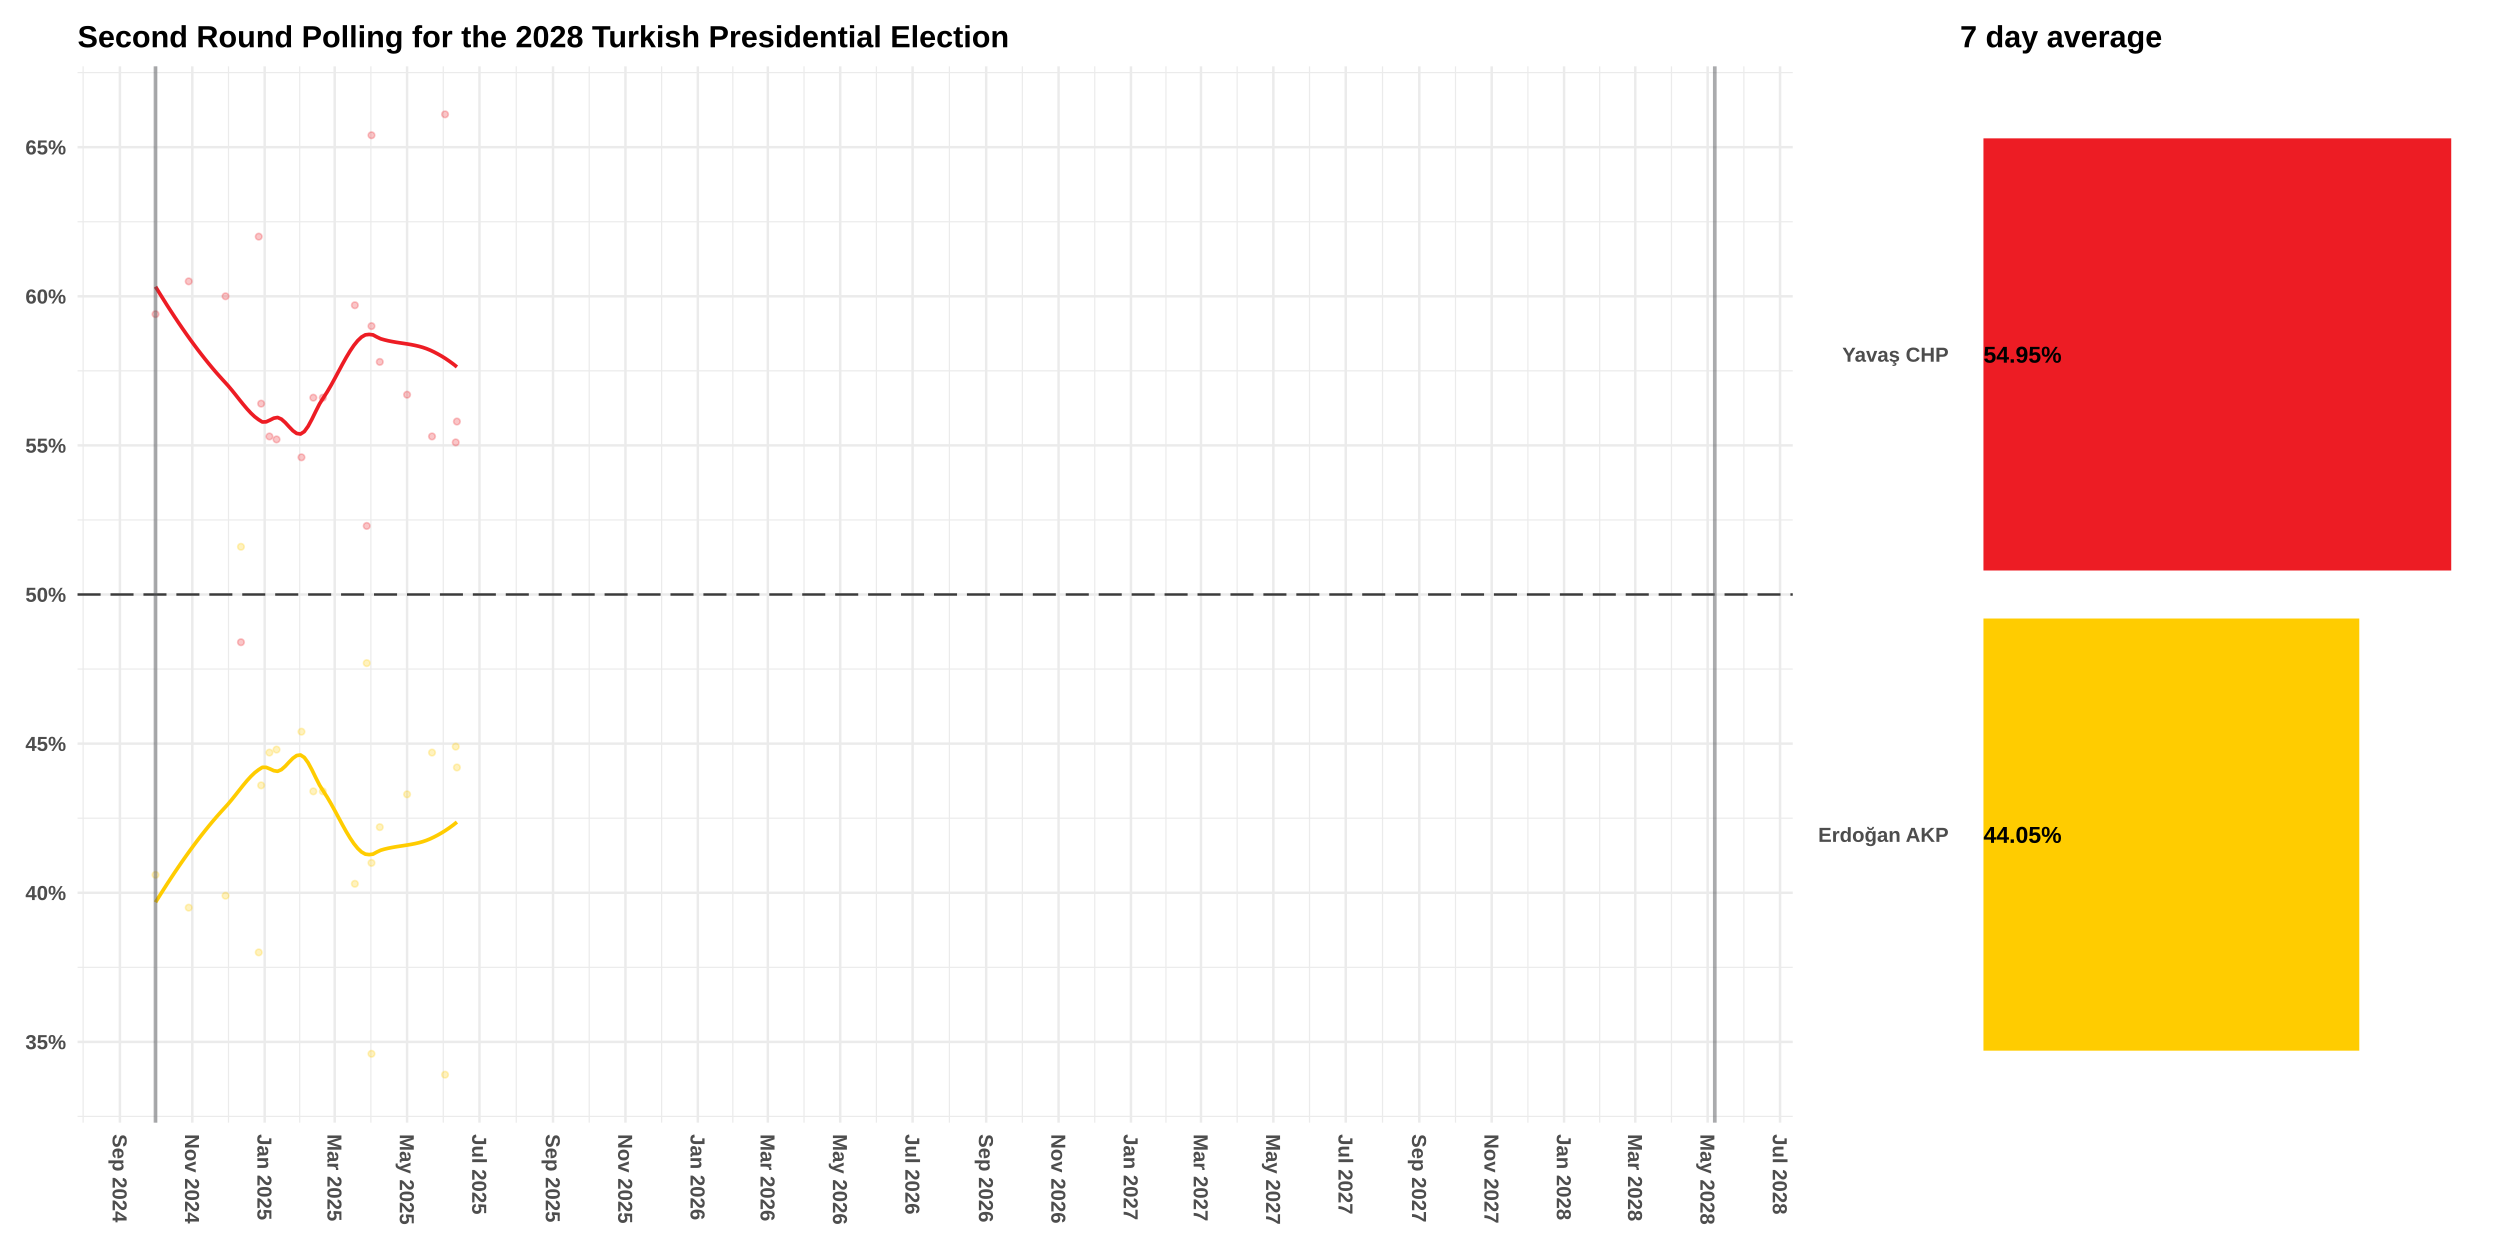
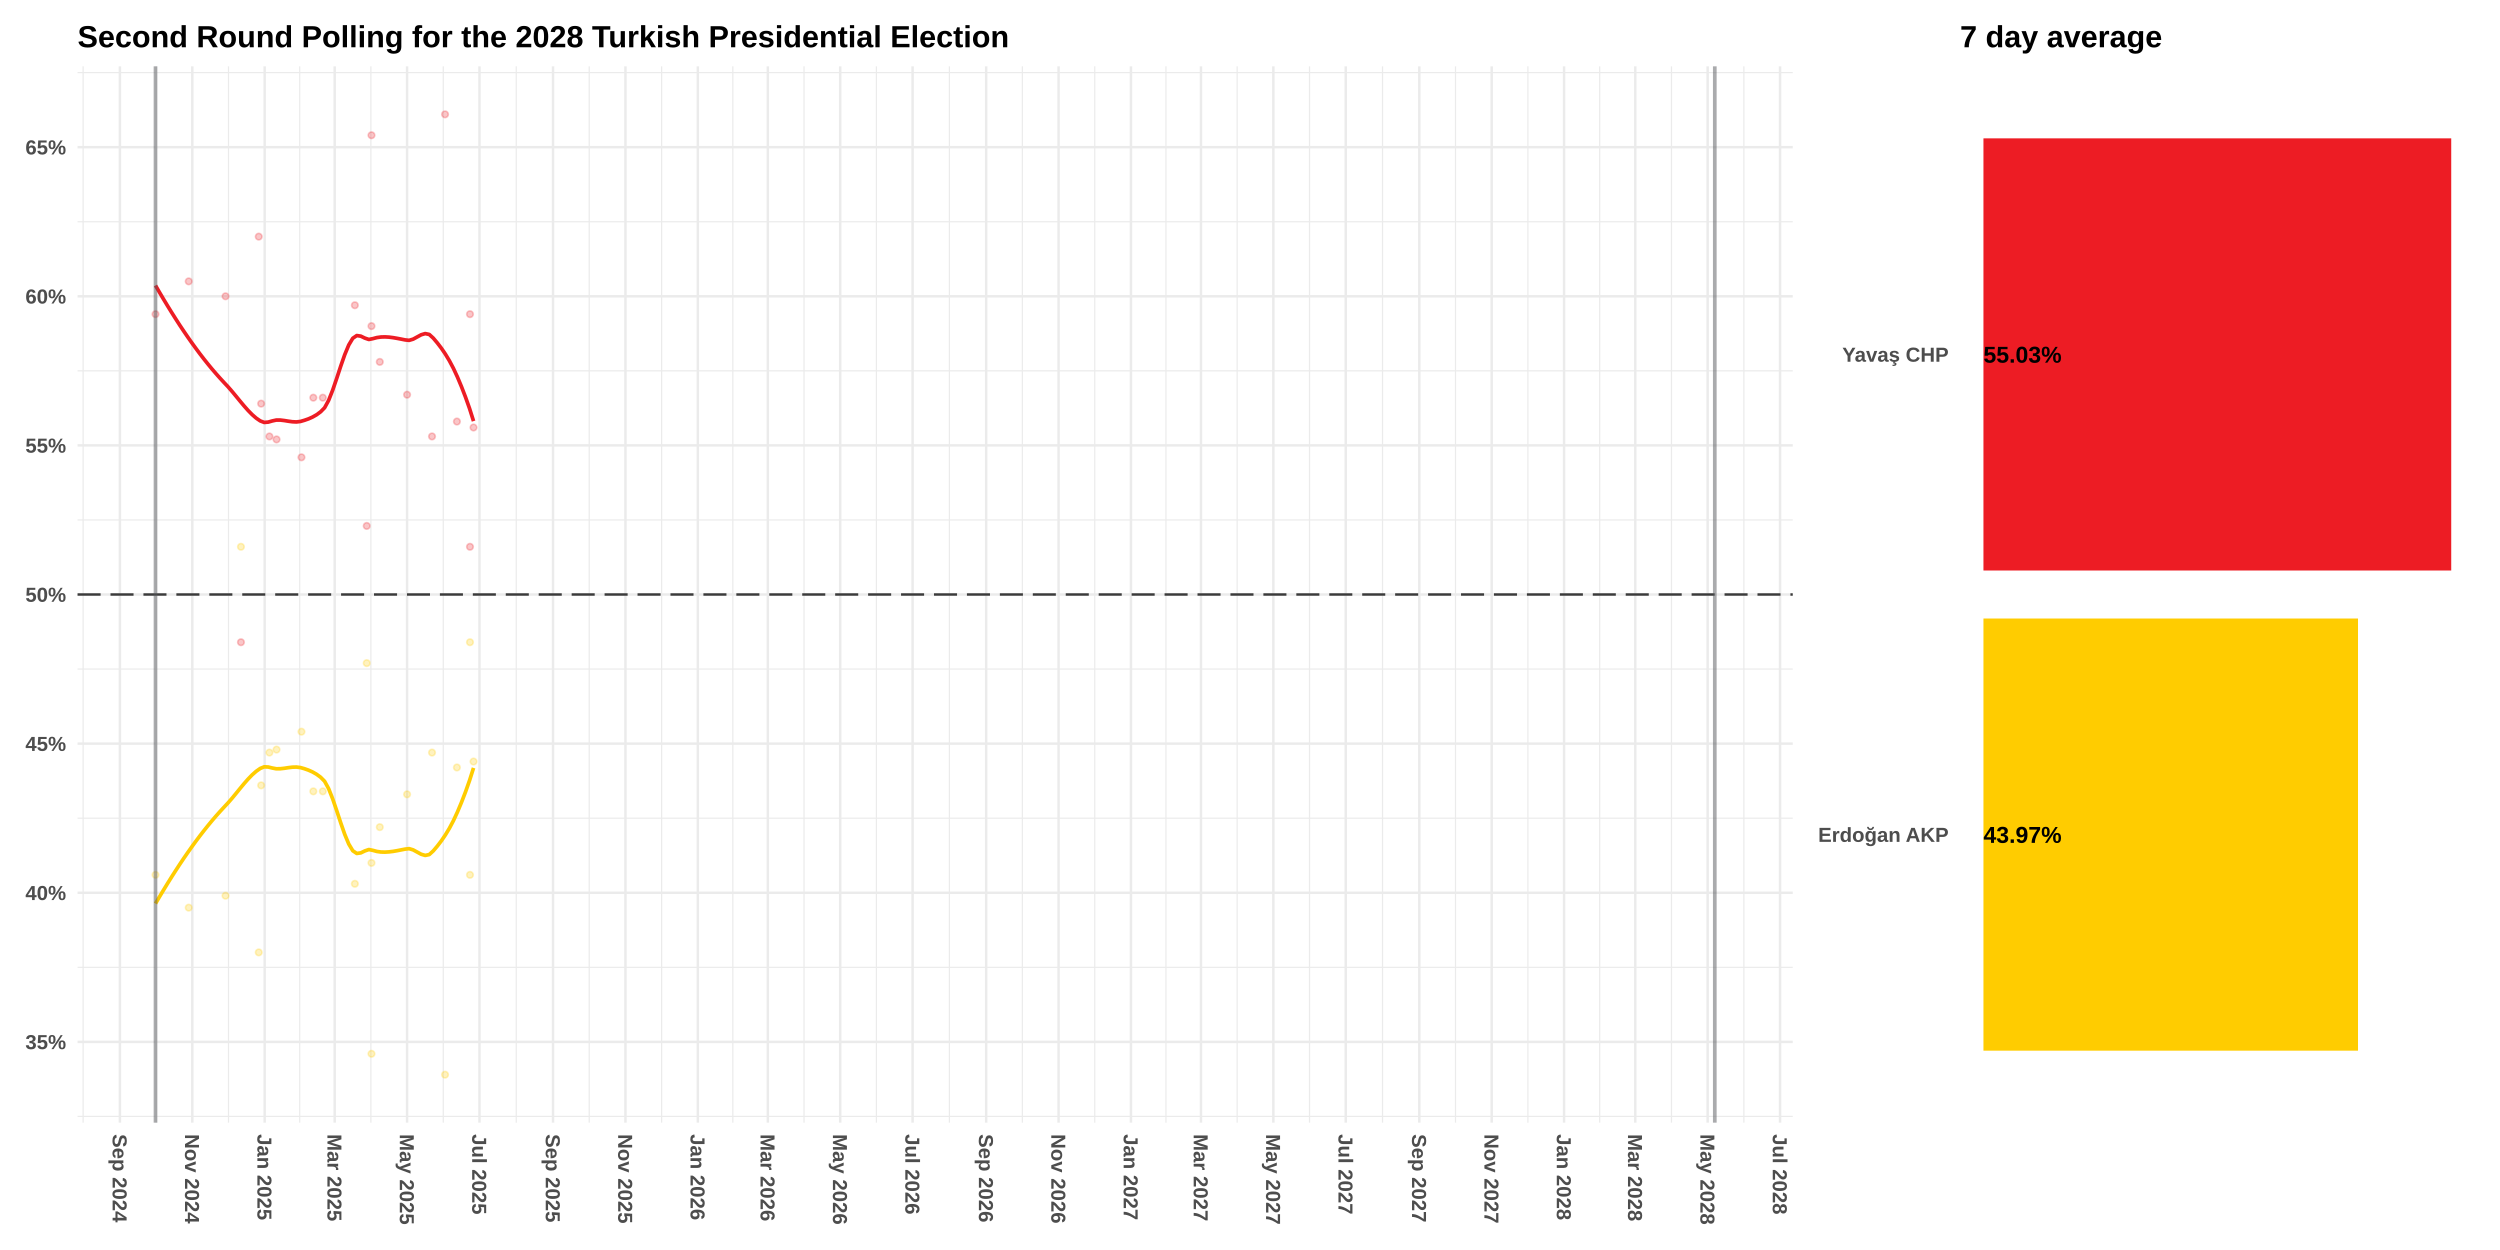
<svg xmlns="http://www.w3.org/2000/svg" width="1080.00pt" height="540.00pt" viewBox="0 0 1080.00 540.00">
  <g class="svglite">
    <defs>
      <style type="text/css">
    line, polyline, polygon, path, rect, circle {
      fill: none;
      stroke: #000000;
      stroke-linecap: round;
      stroke-linejoin: round;
      stroke-miterlimit: 10.00;
    }
    text {
      white-space: pre;
    }
    g.glyphgroup path {
      fill: inherit;
      stroke: none;
    }
  </style>
    </defs>
    <rect width="100%" height="100%" style="stroke: none; fill: #FFFFFF;" />
    <defs>
      <clipPath id="cpMC4wMHwxMDgwLjAwfDAuMDB8NTQwLjAw">
        <rect x="0.00" y="0.00" width="1080.00" height="540.00" />
      </clipPath>
    </defs>
    <g clip-path="url(#cpMC4wMHwxMDgwLjAwfDAuMDB8NTQwLjAw)">
      <rect x="0" y="0.00" width="1080.00" height="540.00" style="stroke-width: 1.07; stroke: #FFFFFF; fill: #FFFFFF;" />
    </g>
    <defs>
      <clipPath id="cpMzMuNTB8MTA2OS4wNHwyOC42Nnw0ODUuMDA=">
        <rect x="33.50" y="28.66" width="1035.54" height="456.34" />
      </clipPath>
    </defs>
    <g clip-path="url(#cpMzMuNTB8MTA2OS4wNHwyOC42Nnw0ODUuMDA=)">
</g>
    <g clip-path="url(#cpMC4wMHwxMDgwLjAwfDAuMDB8NTQwLjAw)">
</g>
    <defs>
      <clipPath id="cpNS40OHw3NzkuOTV8NS40OHw1MzQuNTI=">
        <rect x="5.48" y="5.48" width="774.47" height="529.04" />
      </clipPath>
    </defs>
    <g clip-path="url(#cpNS40OHw3NzkuOTV8NS40OHw1MzQuNTI=)">
      <rect x="5.48" y="5.48" width="774.47" height="529.04" style="stroke-width: 1.07; stroke: #FFFFFF; fill: #FFFFFF;" />
    </g>
    <g clip-path="url(#cpMC4wMHwxMDgwLjAwfDAuMDB8NTQwLjAw)">
</g>
    <defs>
      <clipPath id="cpNzc5Ljk1fDEwNzQuNTJ8NS40OHw1MzQuNTI=">
        <rect x="779.95" y="5.48" width="294.57" height="529.04" />
      </clipPath>
    </defs>
    <g clip-path="url(#cpNzc5Ljk1fDEwNzQuNTJ8NS40OHw1MzQuNTI=)">
      <rect x="779.95" y="5.48" width="294.57" height="529.04" style="stroke-width: 1.07; stroke: #FFFFFF; fill: #FFFFFF;" />
    </g>
    <g clip-path="url(#cpMC4wMHwxMDgwLjAwfDAuMDB8NTQwLjAw)">
</g>
    <defs>
      <clipPath id="cpMzMuNTB8Nzc0LjQ3fDI4LjY2fDQ4NS4wMA==">
        <rect x="33.50" y="28.66" width="740.97" height="456.34" />
      </clipPath>
    </defs>
    <g clip-path="url(#cpMzMuNTB8Nzc0LjQ3fDI4LjY2fDQ4NS4wMA==)">
      <rect x="33.50" y="28.66" width="740.97" height="456.34" style="stroke-width: 1.07; stroke: #FFFFFF; fill: #FFFFFF;" />
      <polyline points="33.50,482.29 774.47,482.29 " style="stroke-width: 0.53; stroke: #EBEBEB; stroke-linecap: butt;" />
      <polyline points="33.50,417.88 774.47,417.88 " style="stroke-width: 0.53; stroke: #EBEBEB; stroke-linecap: butt;" />
      <polyline points="33.50,353.46 774.47,353.46 " style="stroke-width: 0.53; stroke: #EBEBEB; stroke-linecap: butt;" />
      <polyline points="33.50,289.04 774.47,289.04 " style="stroke-width: 0.53; stroke: #EBEBEB; stroke-linecap: butt;" />
      <polyline points="33.50,224.62 774.47,224.62 " style="stroke-width: 0.53; stroke: #EBEBEB; stroke-linecap: butt;" />
      <polyline points="33.50,160.20 774.47,160.20 " style="stroke-width: 0.53; stroke: #EBEBEB; stroke-linecap: butt;" />
      <polyline points="33.50,95.78 774.47,95.78 " style="stroke-width: 0.53; stroke: #EBEBEB; stroke-linecap: butt;" />
      <polyline points="33.50,31.36 774.47,31.36 " style="stroke-width: 0.53; stroke: #EBEBEB; stroke-linecap: butt;" />
      <polyline points="35.91,485.00 35.91,28.66 " style="stroke-width: 0.53; stroke: #EBEBEB; stroke-linecap: butt;" />
      <polyline points="67.44,485.00 67.44,28.66 " style="stroke-width: 0.53; stroke: #EBEBEB; stroke-linecap: butt;" />
      <polyline points="98.71,485.00 98.71,28.66 " style="stroke-width: 0.53; stroke: #EBEBEB; stroke-linecap: butt;" />
      <polyline points="129.47,485.00 129.47,28.66 " style="stroke-width: 0.53; stroke: #EBEBEB; stroke-linecap: butt;" />
      <polyline points="160.22,485.00 160.22,28.66 " style="stroke-width: 0.53; stroke: #EBEBEB; stroke-linecap: butt;" />
      <polyline points="191.50,485.00 191.50,28.66 " style="stroke-width: 0.53; stroke: #EBEBEB; stroke-linecap: butt;" />
      <polyline points="223.02,485.00 223.02,28.66 " style="stroke-width: 0.53; stroke: #EBEBEB; stroke-linecap: butt;" />
      <polyline points="254.55,485.00 254.55,28.66 " style="stroke-width: 0.53; stroke: #EBEBEB; stroke-linecap: butt;" />
      <polyline points="285.82,485.00 285.82,28.66 " style="stroke-width: 0.53; stroke: #EBEBEB; stroke-linecap: butt;" />
      <polyline points="316.58,485.00 316.58,28.66 " style="stroke-width: 0.53; stroke: #EBEBEB; stroke-linecap: butt;" />
      <polyline points="347.34,485.00 347.34,28.66 " style="stroke-width: 0.53; stroke: #EBEBEB; stroke-linecap: butt;" />
      <polyline points="378.61,485.00 378.61,28.66 " style="stroke-width: 0.53; stroke: #EBEBEB; stroke-linecap: butt;" />
      <polyline points="410.14,485.00 410.14,28.66 " style="stroke-width: 0.53; stroke: #EBEBEB; stroke-linecap: butt;" />
      <polyline points="441.66,485.00 441.66,28.66 " style="stroke-width: 0.53; stroke: #EBEBEB; stroke-linecap: butt;" />
      <polyline points="472.93,485.00 472.93,28.66 " style="stroke-width: 0.53; stroke: #EBEBEB; stroke-linecap: butt;" />
      <polyline points="503.69,485.00 503.69,28.66 " style="stroke-width: 0.53; stroke: #EBEBEB; stroke-linecap: butt;" />
      <polyline points="534.45,485.00 534.45,28.66 " style="stroke-width: 0.53; stroke: #EBEBEB; stroke-linecap: butt;" />
      <polyline points="565.72,485.00 565.72,28.66 " style="stroke-width: 0.53; stroke: #EBEBEB; stroke-linecap: butt;" />
      <polyline points="597.25,485.00 597.25,28.66 " style="stroke-width: 0.53; stroke: #EBEBEB; stroke-linecap: butt;" />
      <polyline points="628.78,485.00 628.78,28.66 " style="stroke-width: 0.53; stroke: #EBEBEB; stroke-linecap: butt;" />
      <polyline points="660.05,485.00 660.05,28.66 " style="stroke-width: 0.53; stroke: #EBEBEB; stroke-linecap: butt;" />
      <polyline points="691.06,485.00 691.06,28.66 " style="stroke-width: 0.53; stroke: #EBEBEB; stroke-linecap: butt;" />
      <polyline points="722.08,485.00 722.08,28.66 " style="stroke-width: 0.53; stroke: #EBEBEB; stroke-linecap: butt;" />
      <polyline points="753.35,485.00 753.35,28.66 " style="stroke-width: 0.53; stroke: #EBEBEB; stroke-linecap: butt;" />
      <polyline points="33.50,450.09 774.47,450.09 " style="stroke-width: 1.07; stroke: #EBEBEB; stroke-linecap: butt;" />
      <polyline points="33.50,385.67 774.47,385.67 " style="stroke-width: 1.07; stroke: #EBEBEB; stroke-linecap: butt;" />
      <polyline points="33.50,321.25 774.47,321.25 " style="stroke-width: 1.07; stroke: #EBEBEB; stroke-linecap: butt;" />
      <polyline points="33.50,256.83 774.47,256.83 " style="stroke-width: 1.07; stroke: #EBEBEB; stroke-linecap: butt;" />
      <polyline points="33.50,192.41 774.47,192.41 " style="stroke-width: 1.07; stroke: #EBEBEB; stroke-linecap: butt;" />
      <polyline points="33.50,127.99 774.47,127.99 " style="stroke-width: 1.07; stroke: #EBEBEB; stroke-linecap: butt;" />
      <polyline points="33.50,63.57 774.47,63.57 " style="stroke-width: 1.07; stroke: #EBEBEB; stroke-linecap: butt;" />
      <polyline points="51.80,485.00 51.80,28.66 " style="stroke-width: 1.07; stroke: #EBEBEB; stroke-linecap: butt;" />
      <polyline points="83.07,485.00 83.07,28.66 " style="stroke-width: 1.07; stroke: #EBEBEB; stroke-linecap: butt;" />
      <polyline points="114.34,485.00 114.34,28.66 " style="stroke-width: 1.07; stroke: #EBEBEB; stroke-linecap: butt;" />
      <polyline points="144.59,485.00 144.59,28.66 " style="stroke-width: 1.07; stroke: #EBEBEB; stroke-linecap: butt;" />
      <polyline points="175.86,485.00 175.86,28.66 " style="stroke-width: 1.07; stroke: #EBEBEB; stroke-linecap: butt;" />
      <polyline points="207.13,485.00 207.13,28.66 " style="stroke-width: 1.07; stroke: #EBEBEB; stroke-linecap: butt;" />
      <polyline points="238.91,485.00 238.91,28.66 " style="stroke-width: 1.07; stroke: #EBEBEB; stroke-linecap: butt;" />
      <polyline points="270.19,485.00 270.19,28.66 " style="stroke-width: 1.07; stroke: #EBEBEB; stroke-linecap: butt;" />
      <polyline points="301.46,485.00 301.46,28.66 " style="stroke-width: 1.07; stroke: #EBEBEB; stroke-linecap: butt;" />
      <polyline points="331.70,485.00 331.70,28.66 " style="stroke-width: 1.07; stroke: #EBEBEB; stroke-linecap: butt;" />
      <polyline points="362.97,485.00 362.97,28.66 " style="stroke-width: 1.07; stroke: #EBEBEB; stroke-linecap: butt;" />
      <polyline points="394.24,485.00 394.24,28.66 " style="stroke-width: 1.07; stroke: #EBEBEB; stroke-linecap: butt;" />
      <polyline points="426.03,485.00 426.03,28.66 " style="stroke-width: 1.07; stroke: #EBEBEB; stroke-linecap: butt;" />
      <polyline points="457.30,485.00 457.30,28.66 " style="stroke-width: 1.07; stroke: #EBEBEB; stroke-linecap: butt;" />
      <polyline points="488.57,485.00 488.57,28.66 " style="stroke-width: 1.07; stroke: #EBEBEB; stroke-linecap: butt;" />
      <polyline points="518.82,485.00 518.82,28.66 " style="stroke-width: 1.07; stroke: #EBEBEB; stroke-linecap: butt;" />
      <polyline points="550.09,485.00 550.09,28.66 " style="stroke-width: 1.07; stroke: #EBEBEB; stroke-linecap: butt;" />
      <polyline points="581.36,485.00 581.36,28.66 " style="stroke-width: 1.07; stroke: #EBEBEB; stroke-linecap: butt;" />
      <polyline points="613.14,485.00 613.14,28.66 " style="stroke-width: 1.07; stroke: #EBEBEB; stroke-linecap: butt;" />
      <polyline points="644.41,485.00 644.41,28.66 " style="stroke-width: 1.07; stroke: #EBEBEB; stroke-linecap: butt;" />
      <polyline points="675.68,485.00 675.68,28.66 " style="stroke-width: 1.07; stroke: #EBEBEB; stroke-linecap: butt;" />
      <polyline points="706.44,485.00 706.44,28.66 " style="stroke-width: 1.07; stroke: #EBEBEB; stroke-linecap: butt;" />
      <polyline points="737.71,485.00 737.71,28.66 " style="stroke-width: 1.07; stroke: #EBEBEB; stroke-linecap: butt;" />
      <polyline points="768.98,485.00 768.98,28.66 " style="stroke-width: 1.07; stroke: #EBEBEB; stroke-linecap: butt;" />
      <line x1="33.50" y1="256.83" x2="774.47" y2="256.83" style="stroke-width: 1.07; stroke: #000000; stroke-opacity: 0.75; stroke-dasharray: 9.96,4.27; stroke-linecap: butt;" />
+       <circle cx="204.57" cy="184.68" r="1.42" style="stroke-width: 0.71; stroke: #ED1C24; stroke-opacity: 0.25; fill: #ED1C24; fill-opacity: 0.25;" />
+       <circle cx="203.03" cy="135.72" r="1.42" style="stroke-width: 0.71; stroke: #ED1C24; stroke-opacity: 0.25; fill: #ED1C24; fill-opacity: 0.25;" />
+       <circle cx="203.03" cy="236.21" r="1.42" style="stroke-width: 0.71; stroke: #ED1C24; stroke-opacity: 0.25; fill: #ED1C24; fill-opacity: 0.25;" />
      <circle cx="197.39" cy="182.10" r="1.42" style="stroke-width: 0.71; stroke: #ED1C24; stroke-opacity: 0.25; fill: #ED1C24; fill-opacity: 0.25;" />
-       <circle cx="196.88" cy="191.12" r="1.42" style="stroke-width: 0.71; stroke: #ED1C24; stroke-opacity: 0.25; fill: #ED1C24; fill-opacity: 0.25;" />
      <circle cx="192.26" cy="49.40" r="1.42" style="stroke-width: 0.71; stroke: #ED1C24; stroke-opacity: 0.25; fill: #ED1C24; fill-opacity: 0.25;" />
      <circle cx="186.63" cy="188.54" r="1.42" style="stroke-width: 0.71; stroke: #ED1C24; stroke-opacity: 0.25; fill: #ED1C24; fill-opacity: 0.25;" />
      <circle cx="175.86" cy="170.51" r="1.42" style="stroke-width: 0.71; stroke: #ED1C24; stroke-opacity: 0.25; fill: #ED1C24; fill-opacity: 0.25;" />
      <circle cx="164.07" cy="156.34" r="1.42" style="stroke-width: 0.71; stroke: #ED1C24; stroke-opacity: 0.25; fill: #ED1C24; fill-opacity: 0.25;" />
      <circle cx="160.48" cy="140.87" r="1.42" style="stroke-width: 0.71; stroke: #ED1C24; stroke-opacity: 0.25; fill: #ED1C24; fill-opacity: 0.25;" />
      <circle cx="160.48" cy="58.42" r="1.42" style="stroke-width: 0.71; stroke: #ED1C24; stroke-opacity: 0.25; fill: #ED1C24; fill-opacity: 0.25;" />
      <circle cx="158.43" cy="227.20" r="1.42" style="stroke-width: 0.71; stroke: #ED1C24; stroke-opacity: 0.25; fill: #ED1C24; fill-opacity: 0.25;" />
      <circle cx="153.30" cy="131.86" r="1.42" style="stroke-width: 0.71; stroke: #ED1C24; stroke-opacity: 0.25; fill: #ED1C24; fill-opacity: 0.25;" />
      <circle cx="139.46" cy="171.80" r="1.42" style="stroke-width: 0.71; stroke: #ED1C24; stroke-opacity: 0.25; fill: #ED1C24; fill-opacity: 0.25;" />
      <circle cx="135.36" cy="171.80" r="1.42" style="stroke-width: 0.71; stroke: #ED1C24; stroke-opacity: 0.25; fill: #ED1C24; fill-opacity: 0.25;" />
      <circle cx="130.23" cy="197.56" r="1.42" style="stroke-width: 0.71; stroke: #ED1C24; stroke-opacity: 0.25; fill: #ED1C24; fill-opacity: 0.25;" />
      <circle cx="119.47" cy="189.83" r="1.42" style="stroke-width: 0.71; stroke: #ED1C24; stroke-opacity: 0.25; fill: #ED1C24; fill-opacity: 0.25;" />
      <circle cx="116.39" cy="188.54" r="1.42" style="stroke-width: 0.71; stroke: #ED1C24; stroke-opacity: 0.25; fill: #ED1C24; fill-opacity: 0.25;" />
      <circle cx="112.81" cy="174.37" r="1.42" style="stroke-width: 0.71; stroke: #ED1C24; stroke-opacity: 0.25; fill: #ED1C24; fill-opacity: 0.25;" />
      <circle cx="111.78" cy="102.22" r="1.42" style="stroke-width: 0.71; stroke: #ED1C24; stroke-opacity: 0.25; fill: #ED1C24; fill-opacity: 0.25;" />
      <circle cx="104.09" cy="277.44" r="1.42" style="stroke-width: 0.71; stroke: #ED1C24; stroke-opacity: 0.25; fill: #ED1C24; fill-opacity: 0.25;" />
      <circle cx="97.43" cy="127.99" r="1.42" style="stroke-width: 0.71; stroke: #ED1C24; stroke-opacity: 0.25; fill: #ED1C24; fill-opacity: 0.25;" />
      <circle cx="81.53" cy="121.55" r="1.42" style="stroke-width: 0.71; stroke: #ED1C24; stroke-opacity: 0.25; fill: #ED1C24; fill-opacity: 0.25;" />
      <circle cx="67.18" cy="135.72" r="1.42" style="stroke-width: 0.71; stroke: #ED1C24; stroke-opacity: 0.25; fill: #ED1C24; fill-opacity: 0.25;" />
+       <circle cx="204.57" cy="328.98" r="1.42" style="stroke-width: 0.71; stroke: #FFCC00; stroke-opacity: 0.25; fill: #FFCC00; fill-opacity: 0.25;" />
+       <circle cx="203.03" cy="377.94" r="1.42" style="stroke-width: 0.71; stroke: #FFCC00; stroke-opacity: 0.25; fill: #FFCC00; fill-opacity: 0.25;" />
+       <circle cx="203.03" cy="277.44" r="1.42" style="stroke-width: 0.71; stroke: #FFCC00; stroke-opacity: 0.25; fill: #FFCC00; fill-opacity: 0.25;" />
      <circle cx="197.39" cy="331.55" r="1.42" style="stroke-width: 0.71; stroke: #FFCC00; stroke-opacity: 0.25; fill: #FFCC00; fill-opacity: 0.25;" />
-       <circle cx="196.88" cy="322.54" r="1.42" style="stroke-width: 0.71; stroke: #FFCC00; stroke-opacity: 0.25; fill: #FFCC00; fill-opacity: 0.25;" />
      <circle cx="192.26" cy="464.26" r="1.42" style="stroke-width: 0.71; stroke: #FFCC00; stroke-opacity: 0.25; fill: #FFCC00; fill-opacity: 0.25;" />
      <circle cx="186.63" cy="325.11" r="1.42" style="stroke-width: 0.71; stroke: #FFCC00; stroke-opacity: 0.25; fill: #FFCC00; fill-opacity: 0.25;" />
      <circle cx="175.86" cy="343.15" r="1.42" style="stroke-width: 0.71; stroke: #FFCC00; stroke-opacity: 0.25; fill: #FFCC00; fill-opacity: 0.25;" />
      <circle cx="164.07" cy="357.32" r="1.42" style="stroke-width: 0.71; stroke: #FFCC00; stroke-opacity: 0.25; fill: #FFCC00; fill-opacity: 0.25;" />
      <circle cx="160.48" cy="372.78" r="1.42" style="stroke-width: 0.71; stroke: #FFCC00; stroke-opacity: 0.25; fill: #FFCC00; fill-opacity: 0.25;" />
      <circle cx="160.48" cy="455.24" r="1.42" style="stroke-width: 0.71; stroke: #FFCC00; stroke-opacity: 0.25; fill: #FFCC00; fill-opacity: 0.25;" />
      <circle cx="158.43" cy="286.46" r="1.42" style="stroke-width: 0.71; stroke: #FFCC00; stroke-opacity: 0.25; fill: #FFCC00; fill-opacity: 0.25;" />
      <circle cx="153.30" cy="381.80" r="1.42" style="stroke-width: 0.71; stroke: #FFCC00; stroke-opacity: 0.25; fill: #FFCC00; fill-opacity: 0.25;" />
      <circle cx="139.46" cy="341.86" r="1.42" style="stroke-width: 0.71; stroke: #FFCC00; stroke-opacity: 0.25; fill: #FFCC00; fill-opacity: 0.25;" />
      <circle cx="135.36" cy="341.86" r="1.42" style="stroke-width: 0.71; stroke: #FFCC00; stroke-opacity: 0.25; fill: #FFCC00; fill-opacity: 0.25;" />
      <circle cx="130.23" cy="316.09" r="1.42" style="stroke-width: 0.71; stroke: #FFCC00; stroke-opacity: 0.25; fill: #FFCC00; fill-opacity: 0.25;" />
      <circle cx="119.47" cy="323.82" r="1.42" style="stroke-width: 0.71; stroke: #FFCC00; stroke-opacity: 0.25; fill: #FFCC00; fill-opacity: 0.25;" />
      <circle cx="116.39" cy="325.11" r="1.42" style="stroke-width: 0.71; stroke: #FFCC00; stroke-opacity: 0.25; fill: #FFCC00; fill-opacity: 0.25;" />
      <circle cx="112.81" cy="339.28" r="1.42" style="stroke-width: 0.71; stroke: #FFCC00; stroke-opacity: 0.25; fill: #FFCC00; fill-opacity: 0.25;" />
      <circle cx="111.78" cy="411.43" r="1.42" style="stroke-width: 0.71; stroke: #FFCC00; stroke-opacity: 0.25; fill: #FFCC00; fill-opacity: 0.25;" />
      <circle cx="104.09" cy="236.21" r="1.42" style="stroke-width: 0.71; stroke: #FFCC00; stroke-opacity: 0.25; fill: #FFCC00; fill-opacity: 0.25;" />
      <circle cx="97.43" cy="386.95" r="1.42" style="stroke-width: 0.71; stroke: #FFCC00; stroke-opacity: 0.25; fill: #FFCC00; fill-opacity: 0.25;" />
      <circle cx="81.53" cy="392.11" r="1.42" style="stroke-width: 0.71; stroke: #FFCC00; stroke-opacity: 0.25; fill: #FFCC00; fill-opacity: 0.25;" />
      <circle cx="67.18" cy="377.94" r="1.42" style="stroke-width: 0.71; stroke: #FFCC00; stroke-opacity: 0.25; fill: #FFCC00; fill-opacity: 0.25;" />
-       <polyline points="67.18,123.85 68.83,126.53 70.48,129.17 72.12,131.78 73.77,134.34 75.42,136.86 77.07,139.33 78.72,141.75 80.37,144.12 82.01,146.43 83.66,148.69 85.31,150.90 86.96,153.05 88.61,155.15 90.26,157.19 91.90,159.17 93.55,161.10 95.20,162.96 96.85,164.77 98.50,166.58 100.14,168.53 101.79,170.58 103.44,172.67 105.09,174.72 106.74,176.67 108.39,178.46 110.03,180.01 111.68,181.26 113.33,182.29 114.98,182.23 116.63,181.48 118.28,180.65 119.92,180.35 121.57,181.07 123.22,182.54 124.87,184.34 126.52,186.05 128.16,187.24 129.81,187.50 131.46,186.44 133.11,184.14 134.76,181.08 136.41,177.70 138.05,174.47 139.70,171.83 141.35,169.28 143.00,166.46 144.65,163.46 146.30,160.38 147.94,157.32 149.59,154.37 151.24,151.63 152.89,149.19 154.54,147.15 156.18,145.61 157.83,144.66 159.48,144.47 161.13,144.67 162.78,145.56 164.43,146.35 166.07,146.82 167.72,147.22 169.37,147.55 171.02,147.84 172.67,148.10 174.32,148.35 175.96,148.60 177.61,148.88 179.26,149.21 180.91,149.59 182.56,150.05 184.20,150.61 185.85,151.28 187.50,152.06 189.15,152.93 190.80,153.86 192.45,154.89 194.09,156.01 195.74,157.21 197.39,158.52 " style="stroke-width: 1.60; stroke: #ED1C24; stroke-linecap: butt;" />
-       <polyline points="67.18,389.79 68.83,387.15 70.48,384.55 72.12,381.98 73.77,379.46 75.42,376.97 77.07,374.53 78.72,372.13 80.37,369.79 82.01,367.49 83.66,365.25 85.31,363.05 86.96,360.91 88.61,358.82 90.26,356.78 91.90,354.80 93.55,352.87 95.20,351.01 96.85,349.19 98.50,347.39 100.14,345.42 101.79,343.36 103.44,341.26 105.09,339.18 106.74,337.21 108.39,335.40 110.03,333.82 111.68,332.55 113.33,331.49 114.98,331.50 116.63,332.17 118.28,332.93 119.92,333.20 121.57,332.47 123.22,331.02 124.87,329.24 126.52,327.57 128.16,326.40 129.81,326.15 131.46,327.22 133.11,329.51 134.76,332.58 136.41,335.96 138.05,339.19 139.70,341.83 141.35,344.38 143.00,347.20 144.65,350.20 146.30,353.27 147.94,356.34 149.59,359.29 151.24,362.03 152.89,364.47 154.54,366.51 156.18,368.05 157.83,368.99 159.48,369.19 161.13,368.99 162.78,368.09 164.43,367.31 166.07,366.83 167.72,366.44 169.37,366.11 171.02,365.82 172.67,365.56 174.32,365.31 175.96,365.05 177.61,364.77 179.26,364.45 180.91,364.07 182.56,363.61 184.20,363.05 185.85,362.38 187.50,361.59 189.15,360.73 190.80,359.79 192.45,358.76 194.09,357.65 195.74,356.45 197.39,355.14 " style="stroke-width: 1.60; stroke: #FFCC00; stroke-linecap: butt;" />
+       <polyline points="67.18,123.33 68.92,126.33 70.66,129.27 72.40,132.15 74.14,134.97 75.88,137.72 77.61,140.41 79.35,143.02 81.09,145.57 82.83,148.05 84.57,150.45 86.31,152.79 88.05,155.05 89.79,157.23 91.53,159.34 93.27,161.37 95.01,163.33 96.74,165.21 98.48,167.06 100.22,169.06 101.96,171.16 103.70,173.28 105.44,175.36 107.18,177.33 108.92,179.10 110.66,180.62 112.40,181.82 114.14,182.49 115.87,182.35 117.61,181.85 119.35,181.47 121.09,181.47 122.83,181.68 124.57,181.96 126.31,182.20 128.05,182.28 129.79,182.07 131.53,181.56 133.27,180.95 135.00,180.18 136.74,179.19 138.48,177.92 140.22,176.16 141.96,172.97 143.70,168.59 145.44,163.51 147.18,158.23 148.92,153.24 150.66,149.04 152.40,146.14 154.13,144.96 155.87,145.22 157.61,146.06 159.35,146.65 161.09,146.29 162.83,145.83 164.57,145.59 166.31,145.54 168.05,145.64 169.79,145.86 171.53,146.16 173.26,146.49 175.00,146.84 176.74,147.03 178.48,146.51 180.22,145.56 181.96,144.62 183.70,144.11 185.44,144.48 187.18,146.07 188.92,148.14 190.66,150.41 192.39,152.95 194.13,155.83 195.87,159.12 197.61,162.87 199.35,167.02 201.09,171.53 202.83,176.44 204.57,181.93 " style="stroke-width: 1.60; stroke: #ED1C24; stroke-linecap: butt;" />
+       <polyline points="67.18,390.34 68.92,387.37 70.66,384.47 72.40,381.62 74.14,378.83 75.88,376.11 77.61,373.45 79.35,370.85 81.09,368.33 82.83,365.87 84.57,363.47 86.31,361.15 88.05,358.90 89.79,356.72 91.53,354.61 93.27,352.57 95.01,350.62 96.74,348.74 98.48,346.88 100.22,344.88 101.96,342.77 103.70,340.63 105.44,338.53 107.18,336.55 108.92,334.75 110.66,333.21 112.40,331.98 114.14,331.27 115.87,331.35 117.61,331.78 119.35,332.11 121.09,332.09 122.83,331.90 124.57,331.63 126.31,331.42 128.05,331.37 129.79,331.59 131.53,332.09 133.27,332.71 135.00,333.48 136.74,334.47 138.48,335.74 140.22,337.50 141.96,340.68 143.70,345.07 145.44,350.15 147.18,355.43 148.92,360.42 150.66,364.61 152.40,367.52 154.13,368.69 155.87,368.44 157.61,367.60 159.35,367.00 161.09,367.36 162.83,367.83 164.57,368.07 166.31,368.12 168.05,368.01 169.79,367.80 171.53,367.50 173.26,367.16 175.00,366.82 176.74,366.62 178.48,367.15 180.22,368.10 181.96,369.04 183.70,369.54 185.44,369.17 187.18,367.58 188.92,365.52 190.66,363.25 192.39,360.71 194.13,357.83 195.87,354.54 197.61,350.79 199.35,346.64 201.09,342.13 202.83,337.21 204.57,331.73 " style="stroke-width: 1.60; stroke: #FFCC00; stroke-linecap: butt;" />
      <line x1="67.18" y1="485.00" x2="67.18" y2="28.66" style="stroke-width: 1.60; stroke: #56595C; stroke-opacity: 0.50; stroke-linecap: butt;" />
      <line x1="740.79" y1="485.00" x2="740.79" y2="28.66" style="stroke-width: 1.60; stroke: #56595C; stroke-opacity: 0.50; stroke-linecap: butt;" />
    </g>
    <g clip-path="url(#cpMC4wMHwxMDgwLjAwfDAuMDB8NTQwLjAw)">
      <text x="28.57" y="453.24" text-anchor="end" style="font-size: 8.80px; font-weight: bold;fill: #4D4D4D; font-family: &quot;Arial&quot;;" textLength="17.61px" lengthAdjust="spacingAndGlyphs">35%</text>
      <text x="28.57" y="388.82" text-anchor="end" style="font-size: 8.80px; font-weight: bold;fill: #4D4D4D; font-family: &quot;Arial&quot;;" textLength="17.61px" lengthAdjust="spacingAndGlyphs">40%</text>
      <text x="28.57" y="324.40" text-anchor="end" style="font-size: 8.80px; font-weight: bold;fill: #4D4D4D; font-family: &quot;Arial&quot;;" textLength="17.61px" lengthAdjust="spacingAndGlyphs">45%</text>
      <text x="28.57" y="259.98" text-anchor="end" style="font-size: 8.80px; font-weight: bold;fill: #4D4D4D; font-family: &quot;Arial&quot;;" textLength="17.61px" lengthAdjust="spacingAndGlyphs">50%</text>
      <text x="28.57" y="195.56" text-anchor="end" style="font-size: 8.80px; font-weight: bold;fill: #4D4D4D; font-family: &quot;Arial&quot;;" textLength="17.61px" lengthAdjust="spacingAndGlyphs">55%</text>
      <text x="28.57" y="131.14" text-anchor="end" style="font-size: 8.80px; font-weight: bold;fill: #4D4D4D; font-family: &quot;Arial&quot;;" textLength="17.61px" lengthAdjust="spacingAndGlyphs">60%</text>
      <text x="28.57" y="66.72" text-anchor="end" style="font-size: 8.80px; font-weight: bold;fill: #4D4D4D; font-family: &quot;Arial&quot;;" textLength="17.61px" lengthAdjust="spacingAndGlyphs">65%</text>
      <text transform="translate(48.65,489.93) rotate(-270)" style="font-size: 8.80px; font-weight: bold;fill: #4D4D4D; font-family: &quot;Arial&quot;;" textLength="38.14px" lengthAdjust="spacingAndGlyphs">Sep 2024</text>
      <text transform="translate(79.92,489.93) rotate(-270)" style="font-size: 8.80px; font-weight: bold;fill: #4D4D4D; font-family: &quot;Arial&quot;;" textLength="38.62px" lengthAdjust="spacingAndGlyphs">Nov 2024</text>
      <text transform="translate(111.19,489.93) rotate(-270)" style="font-size: 8.80px; font-weight: bold;fill: #4D4D4D; font-family: &quot;Arial&quot;;" textLength="37.16px" lengthAdjust="spacingAndGlyphs">Jan 2025</text>
      <text transform="translate(141.44,489.93) rotate(-270)" style="font-size: 8.80px; font-weight: bold;fill: #4D4D4D; font-family: &quot;Arial&quot;;" textLength="37.64px" lengthAdjust="spacingAndGlyphs">Mar 2025</text>
      <text transform="translate(172.71,489.93) rotate(-270)" style="font-size: 8.80px; font-weight: bold;fill: #4D4D4D; font-family: &quot;Arial&quot;;" textLength="39.11px" lengthAdjust="spacingAndGlyphs">May 2025</text>
      <text transform="translate(203.98,489.93) rotate(-270)" style="font-size: 8.80px; font-weight: bold;fill: #4D4D4D; font-family: &quot;Arial&quot;;" textLength="34.70px" lengthAdjust="spacingAndGlyphs">Jul 2025</text>
      <text transform="translate(235.76,489.93) rotate(-270)" style="font-size: 8.80px; font-weight: bold;fill: #4D4D4D; font-family: &quot;Arial&quot;;" textLength="38.14px" lengthAdjust="spacingAndGlyphs">Sep 2025</text>
      <text transform="translate(267.04,489.93) rotate(-270)" style="font-size: 8.80px; font-weight: bold;fill: #4D4D4D; font-family: &quot;Arial&quot;;" textLength="38.62px" lengthAdjust="spacingAndGlyphs">Nov 2025</text>
      <text transform="translate(298.31,489.93) rotate(-270)" style="font-size: 8.80px; font-weight: bold;fill: #4D4D4D; font-family: &quot;Arial&quot;;" textLength="37.16px" lengthAdjust="spacingAndGlyphs">Jan 2026</text>
      <text transform="translate(328.55,489.93) rotate(-270)" style="font-size: 8.80px; font-weight: bold;fill: #4D4D4D; font-family: &quot;Arial&quot;;" textLength="37.64px" lengthAdjust="spacingAndGlyphs">Mar 2026</text>
      <text transform="translate(359.82,489.93) rotate(-270)" style="font-size: 8.80px; font-weight: bold;fill: #4D4D4D; font-family: &quot;Arial&quot;;" textLength="39.11px" lengthAdjust="spacingAndGlyphs">May 2026</text>
      <text transform="translate(391.09,489.93) rotate(-270)" style="font-size: 8.80px; font-weight: bold;fill: #4D4D4D; font-family: &quot;Arial&quot;;" textLength="34.70px" lengthAdjust="spacingAndGlyphs">Jul 2026</text>
      <text transform="translate(422.88,489.93) rotate(-270)" style="font-size: 8.80px; font-weight: bold;fill: #4D4D4D; font-family: &quot;Arial&quot;;" textLength="38.14px" lengthAdjust="spacingAndGlyphs">Sep 2026</text>
      <text transform="translate(454.15,489.93) rotate(-270)" style="font-size: 8.80px; font-weight: bold;fill: #4D4D4D; font-family: &quot;Arial&quot;;" textLength="38.62px" lengthAdjust="spacingAndGlyphs">Nov 2026</text>
      <text transform="translate(485.42,489.93) rotate(-270)" style="font-size: 8.80px; font-weight: bold;fill: #4D4D4D; font-family: &quot;Arial&quot;;" textLength="37.16px" lengthAdjust="spacingAndGlyphs">Jan 2027</text>
      <text transform="translate(515.67,489.93) rotate(-270)" style="font-size: 8.80px; font-weight: bold;fill: #4D4D4D; font-family: &quot;Arial&quot;;" textLength="37.64px" lengthAdjust="spacingAndGlyphs">Mar 2027</text>
      <text transform="translate(546.94,489.93) rotate(-270)" style="font-size: 8.80px; font-weight: bold;fill: #4D4D4D; font-family: &quot;Arial&quot;;" textLength="39.11px" lengthAdjust="spacingAndGlyphs">May 2027</text>
      <text transform="translate(578.21,489.93) rotate(-270)" style="font-size: 8.80px; font-weight: bold;fill: #4D4D4D; font-family: &quot;Arial&quot;;" textLength="34.70px" lengthAdjust="spacingAndGlyphs">Jul 2027</text>
      <text transform="translate(609.99,489.93) rotate(-270)" style="font-size: 8.80px; font-weight: bold;fill: #4D4D4D; font-family: &quot;Arial&quot;;" textLength="38.14px" lengthAdjust="spacingAndGlyphs">Sep 2027</text>
      <text transform="translate(641.26,489.93) rotate(-270)" style="font-size: 8.80px; font-weight: bold;fill: #4D4D4D; font-family: &quot;Arial&quot;;" textLength="38.62px" lengthAdjust="spacingAndGlyphs">Nov 2027</text>
      <text transform="translate(672.53,489.93) rotate(-270)" style="font-size: 8.80px; font-weight: bold;fill: #4D4D4D; font-family: &quot;Arial&quot;;" textLength="37.16px" lengthAdjust="spacingAndGlyphs">Jan 2028</text>
      <text transform="translate(703.29,489.93) rotate(-270)" style="font-size: 8.80px; font-weight: bold;fill: #4D4D4D; font-family: &quot;Arial&quot;;" textLength="37.64px" lengthAdjust="spacingAndGlyphs">Mar 2028</text>
      <text transform="translate(734.56,489.93) rotate(-270)" style="font-size: 8.80px; font-weight: bold;fill: #4D4D4D; font-family: &quot;Arial&quot;;" textLength="39.11px" lengthAdjust="spacingAndGlyphs">May 2028</text>
      <text transform="translate(765.83,489.93) rotate(-270)" style="font-size: 8.80px; font-weight: bold;fill: #4D4D4D; font-family: &quot;Arial&quot;;" textLength="34.70px" lengthAdjust="spacingAndGlyphs">Jul 2028</text>
      <text x="33.50" y="20.41" style="font-size: 13.20px; font-weight: bold; font-family: &quot;Arial&quot;;" textLength="401.94px" lengthAdjust="spacingAndGlyphs">Second Round Polling for the 2028 Turkish Presidential Election</text>
    </g>
    <defs>
      <clipPath id="cpODQ2Ljc1fDEwNjkuMDR8MjguNjZ8NDg1LjAw">
        <rect x="846.75" y="28.66" width="222.29" height="456.34" />
      </clipPath>
    </defs>
    <g clip-path="url(#cpODQ2Ljc1fDEwNjkuMDR8MjguNjZ8NDg1LjAw)">
      <rect x="846.75" y="28.66" width="222.29" height="456.34" style="stroke-width: 1.07; stroke: #FFFFFF; fill: #FFFFFF;" />
      <rect x="856.85" y="59.77" width="202.08" height="186.69" style="stroke-width: 1.07; stroke: none; stroke-linecap: butt; stroke-linejoin: miter; fill: #ED1C24;" />
-       <rect x="856.85" y="267.20" width="162.36" height="186.69" style="stroke-width: 1.07; stroke: none; stroke-linecap: butt; stroke-linejoin: miter; fill: #FFCC00;" />
-       <text x="856.85" y="156.68" style="font-size: 9.96px; font-weight: bold; font-family: &quot;Arial&quot;;" textLength="33.73px" lengthAdjust="spacingAndGlyphs">54.95%</text>
-       <text x="856.85" y="364.11" style="font-size: 9.96px; font-weight: bold; font-family: &quot;Arial&quot;;" textLength="33.73px" lengthAdjust="spacingAndGlyphs">44.05%</text>
+       <rect x="856.85" y="267.20" width="161.81" height="186.69" style="stroke-width: 1.07; stroke: none; stroke-linecap: butt; stroke-linejoin: miter; fill: #FFCC00;" />
+       <text x="856.85" y="156.68" style="font-size: 9.96px; font-weight: bold; font-family: &quot;Arial&quot;;" textLength="33.73px" lengthAdjust="spacingAndGlyphs">55.03%</text>
+       <text x="856.85" y="364.11" style="font-size: 9.96px; font-weight: bold; font-family: &quot;Arial&quot;;" textLength="33.73px" lengthAdjust="spacingAndGlyphs">43.97%</text>
    </g>
    <g clip-path="url(#cpMC4wMHwxMDgwLjAwfDAuMDB8NTQwLjAw)">
      <text x="841.82" y="363.69" text-anchor="end" style="font-size: 8.80px; font-weight: bold;fill: #4D4D4D; font-family: &quot;Arial&quot;;" textLength="56.39px" lengthAdjust="spacingAndGlyphs">Erdoğan AKP</text>
      <text x="841.82" y="156.26" text-anchor="end" style="font-size: 8.80px; font-weight: bold;fill: #4D4D4D; font-family: &quot;Arial&quot;;" textLength="45.98px" lengthAdjust="spacingAndGlyphs">Yavaş CHP</text>
      <text x="846.75" y="20.41" style="font-size: 13.20px; font-weight: bold; font-family: &quot;Arial&quot;;" textLength="87.19px" lengthAdjust="spacingAndGlyphs">7 day average</text>
    </g>
  </g>
</svg>
